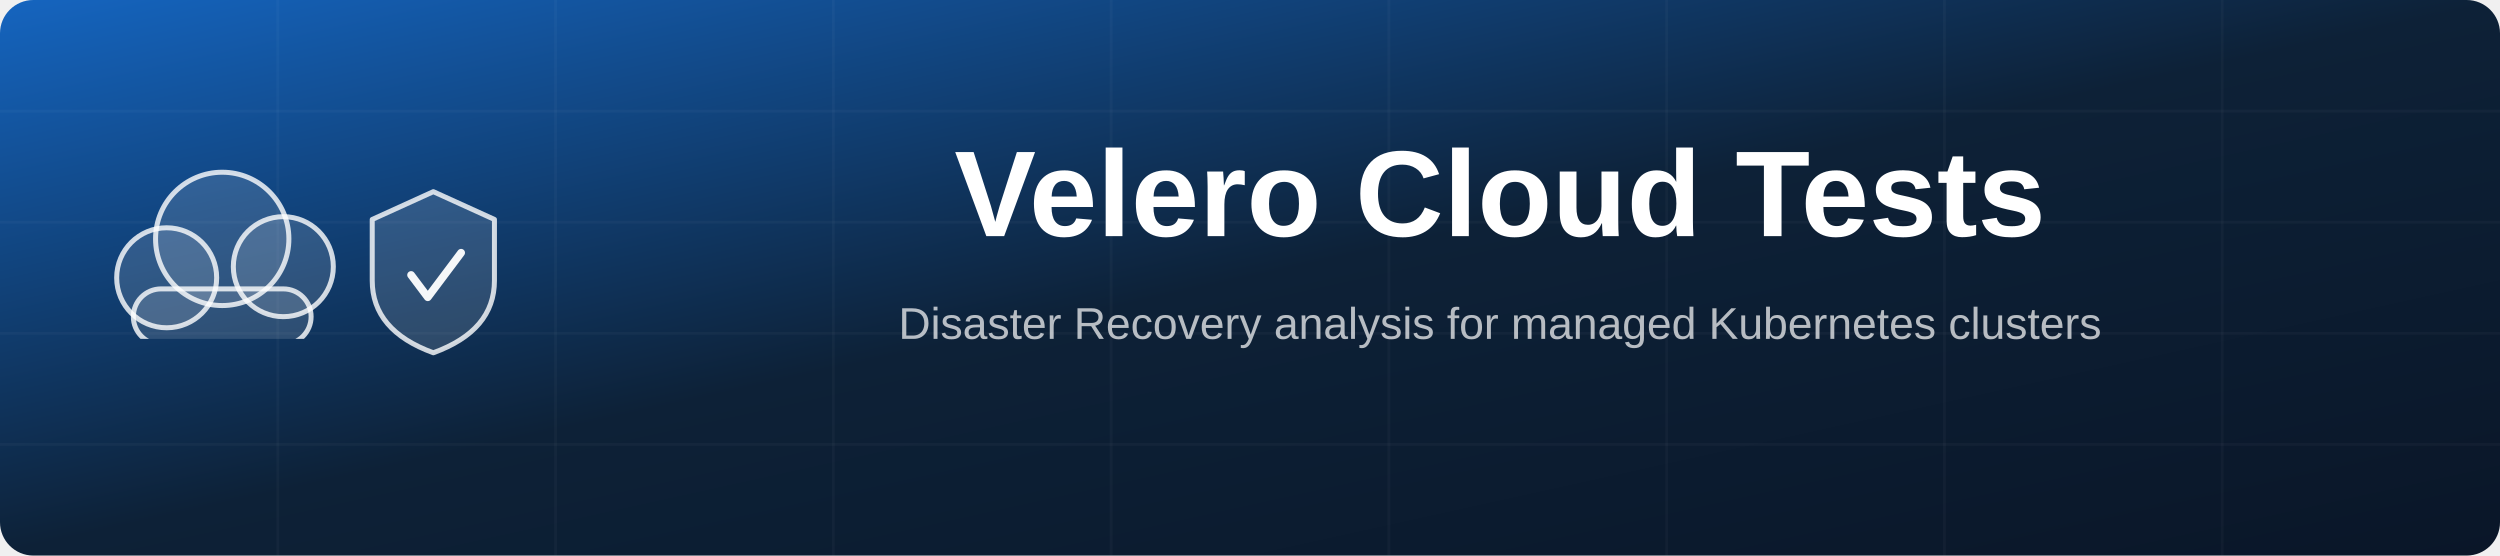
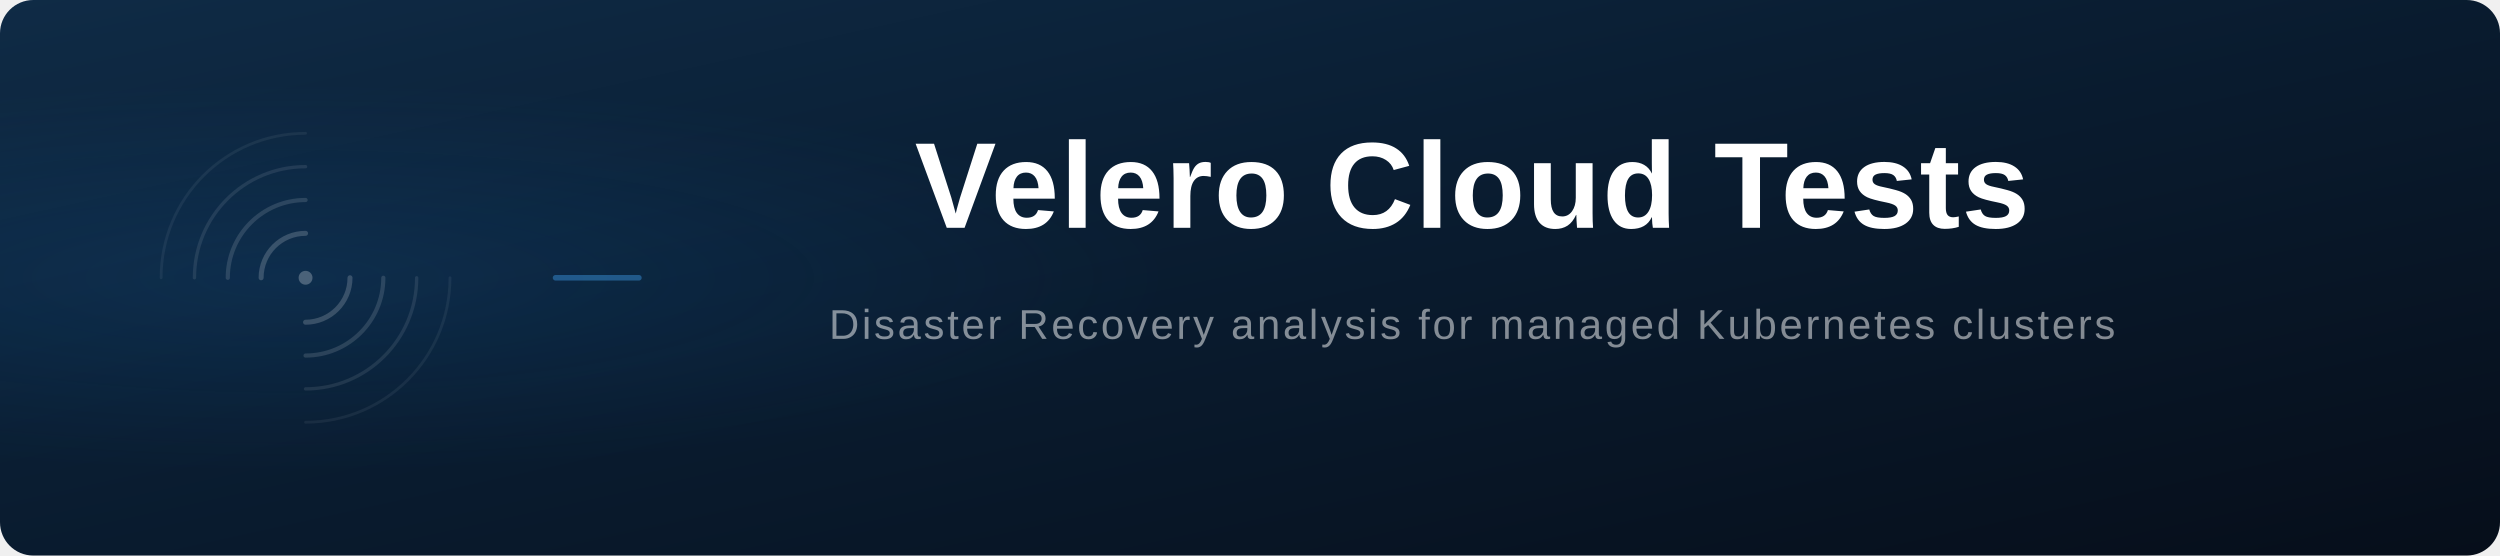
<svg xmlns="http://www.w3.org/2000/svg" width="900" height="200" viewBox="0 0 900 200">
  <defs>
    <linearGradient id="bg" x1="0%" y1="0%" x2="100%" y2="100%">
-       <stop offset="0%" stop-color="#1565C0" />
-       <stop offset="50%" stop-color="#0D2137" />
-       <stop offset="100%" stop-color="#0A1628" />
+       <stop offset="0%" stop-color="#0F2B46" />
+       <stop offset="40%" stop-color="#0A1E33" />
+       <stop offset="100%" stop-color="#060E1A" />
    </linearGradient>
-     <clipPath id="cloud-clip">
-       <rect x="30" y="50" width="100" height="72" />
-     </clipPath>
+     <radialGradient id="glow" cx="12%" cy="50%" r="35%">
+       <stop offset="0%" stop-color="#1E88E5" stop-opacity="0.12" />
+       <stop offset="100%" stop-color="#1E88E5" stop-opacity="0" />
+     </radialGradient>
  </defs>
  <rect width="900" height="200" rx="12" fill="url(#bg)" />
-   <g stroke="white" stroke-opacity="0.03" stroke-width="1">
-     <line x1="0" y1="40" x2="900" y2="40" />
-     <line x1="0" y1="80" x2="900" y2="80" />
-     <line x1="0" y1="120" x2="900" y2="120" />
-     <line x1="0" y1="160" x2="900" y2="160" />
-     <line x1="100" y1="0" x2="100" y2="200" />
-     <line x1="200" y1="0" x2="200" y2="200" />
-     <line x1="300" y1="0" x2="300" y2="200" />
-     <line x1="400" y1="0" x2="400" y2="200" />
-     <line x1="500" y1="0" x2="500" y2="200" />
-     <line x1="600" y1="0" x2="600" y2="200" />
-     <line x1="700" y1="0" x2="700" y2="200" />
-     <line x1="800" y1="0" x2="800" y2="200" />
+   <rect width="900" height="200" rx="12" fill="url(#glow)" />
+   <g fill="none" stroke="white" stroke-linecap="round">
+     <path d="M 110,100 m -52,0 a 52,52 0 0,1 52,-52" stroke-width="1" stroke-opacity="0.06" />
+     <path d="M 110,100 m -40,0 a 40,40 0 0,1 40,-40" stroke-width="1.2" stroke-opacity="0.09" />
+     <path d="M 110,100 m -28,0 a 28,28 0 0,1 28,-28" stroke-width="1.5" stroke-opacity="0.13" />
+     <path d="M 110,100 m -16,0 a 16,16 0 0,1 16,-16" stroke-width="1.8" stroke-opacity="0.18" />
+     <path d="M 110,100 m 52,0 a 52,52 0 0,1 -52,52" stroke-width="1" stroke-opacity="0.06" />
+     <path d="M 110,100 m 40,0 a 40,40 0 0,1 -40,40" stroke-width="1.2" stroke-opacity="0.09" />
+     <path d="M 110,100 m 28,0 a 28,28 0 0,1 -28,28" stroke-width="1.5" stroke-opacity="0.13" />
+     <path d="M 110,100 m 16,0 a 16,16 0 0,1 -16,16" stroke-width="1.8" stroke-opacity="0.18" />
+     <circle cx="110" cy="100" r="2.5" fill="white" fill-opacity="0.25" stroke="none" />
  </g>
-   <g clip-path="url(#cloud-clip)">
-     <g fill="white" fill-opacity="0.13" stroke="white" stroke-width="1.8" stroke-opacity="0.8">
-       <rect x="48" y="104" width="64" height="20" rx="10" />
-       <circle cx="60" cy="100" r="18" />
-       <circle cx="80" cy="86" r="24" />
-       <circle cx="102" cy="96" r="18" />
-     </g>
-   </g>
-   <g transform="translate(156, 97)">
-     <path d="M 0,-28 L 22,-18 L 22,4 Q 22,22 0,30 Q -22,22 -22,4 L -22,-18 Z" fill="white" fill-opacity="0.13" stroke="white" stroke-width="1.8" stroke-opacity="0.8" stroke-linejoin="round" />
-     <polyline points="-8,2 -2,10 10,-6" fill="none" stroke="white" stroke-width="2.8" stroke-linecap="round" stroke-linejoin="round" opacity="0.95" />
-   </g>
-   <text x="540" y="85" font-family="'Segoe UI', 'Helvetica Neue', Arial, sans-serif" font-size="44" font-weight="bold" fill="white" text-anchor="middle">Velero Cloud Tests</text>
-   <text x="540" y="122" font-family="'Segoe UI', 'Helvetica Neue', Arial, sans-serif" font-size="16" fill="white" opacity="0.7" text-anchor="middle">Disaster Recovery analysis for managed Kubernetes clusters</text>
+   <line x1="200" y1="100" x2="230" y2="100" stroke="#42A5F5" stroke-width="2" stroke-opacity="0.4" stroke-linecap="round" />
+   <text x="530" y="82" font-family="'Segoe UI', 'Helvetica Neue', Arial, sans-serif" font-size="44" font-weight="bold" fill="white" text-anchor="middle" letter-spacing="0.5">Velero Cloud Tests</text>
+   <text x="530" y="122" font-family="'Segoe UI', 'Helvetica Neue', Arial, sans-serif" font-size="15" fill="white" opacity="0.5" text-anchor="middle" letter-spacing="1">Disaster Recovery analysis for managed Kubernetes clusters</text>
</svg>
